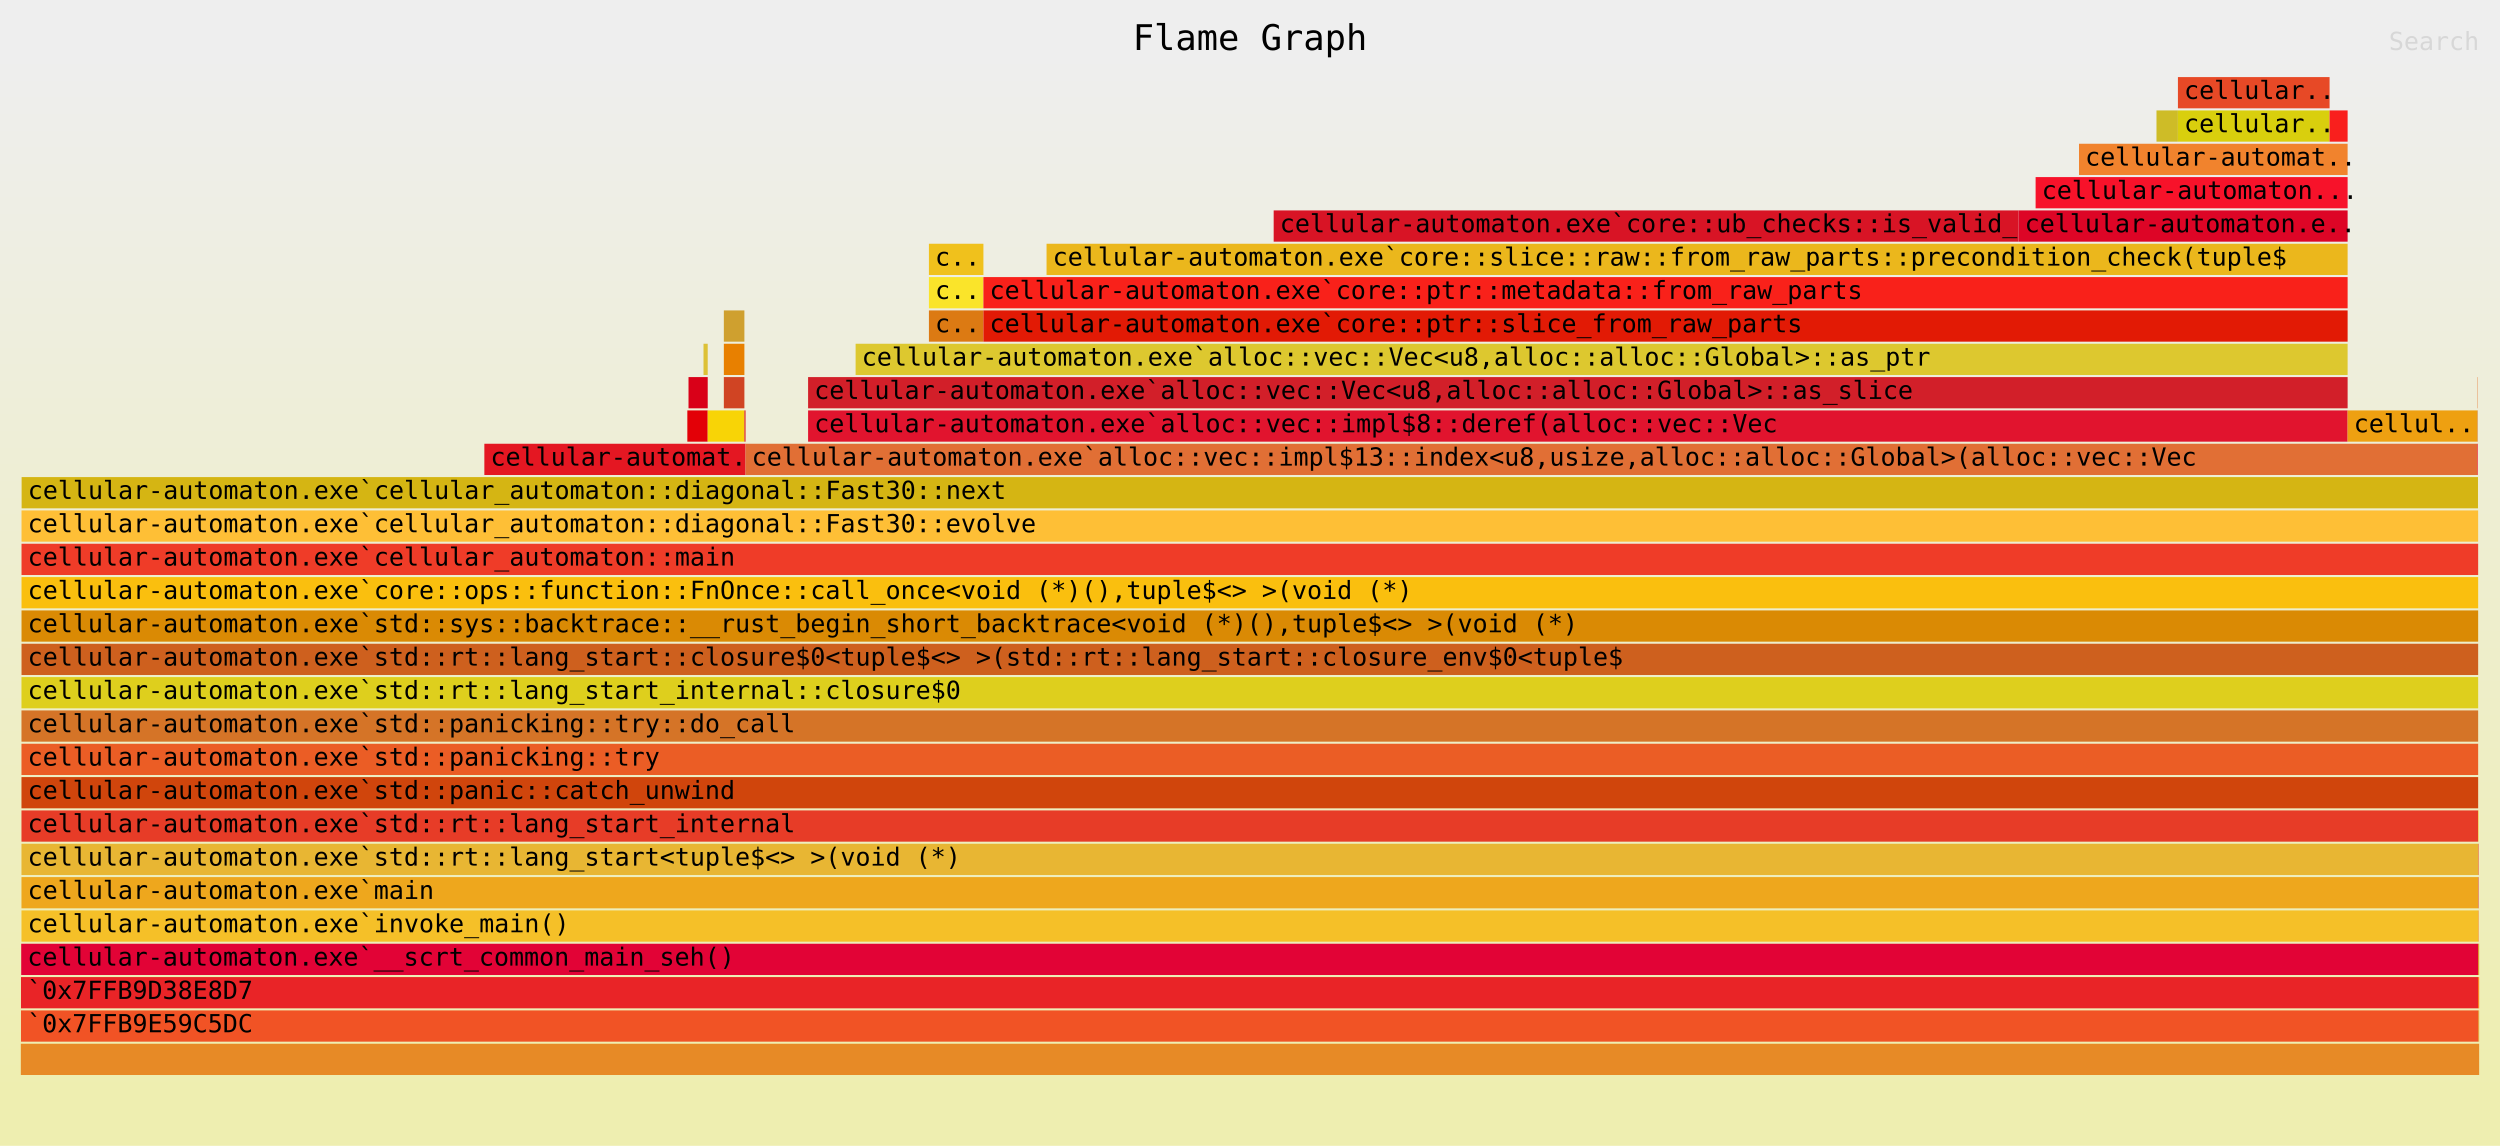
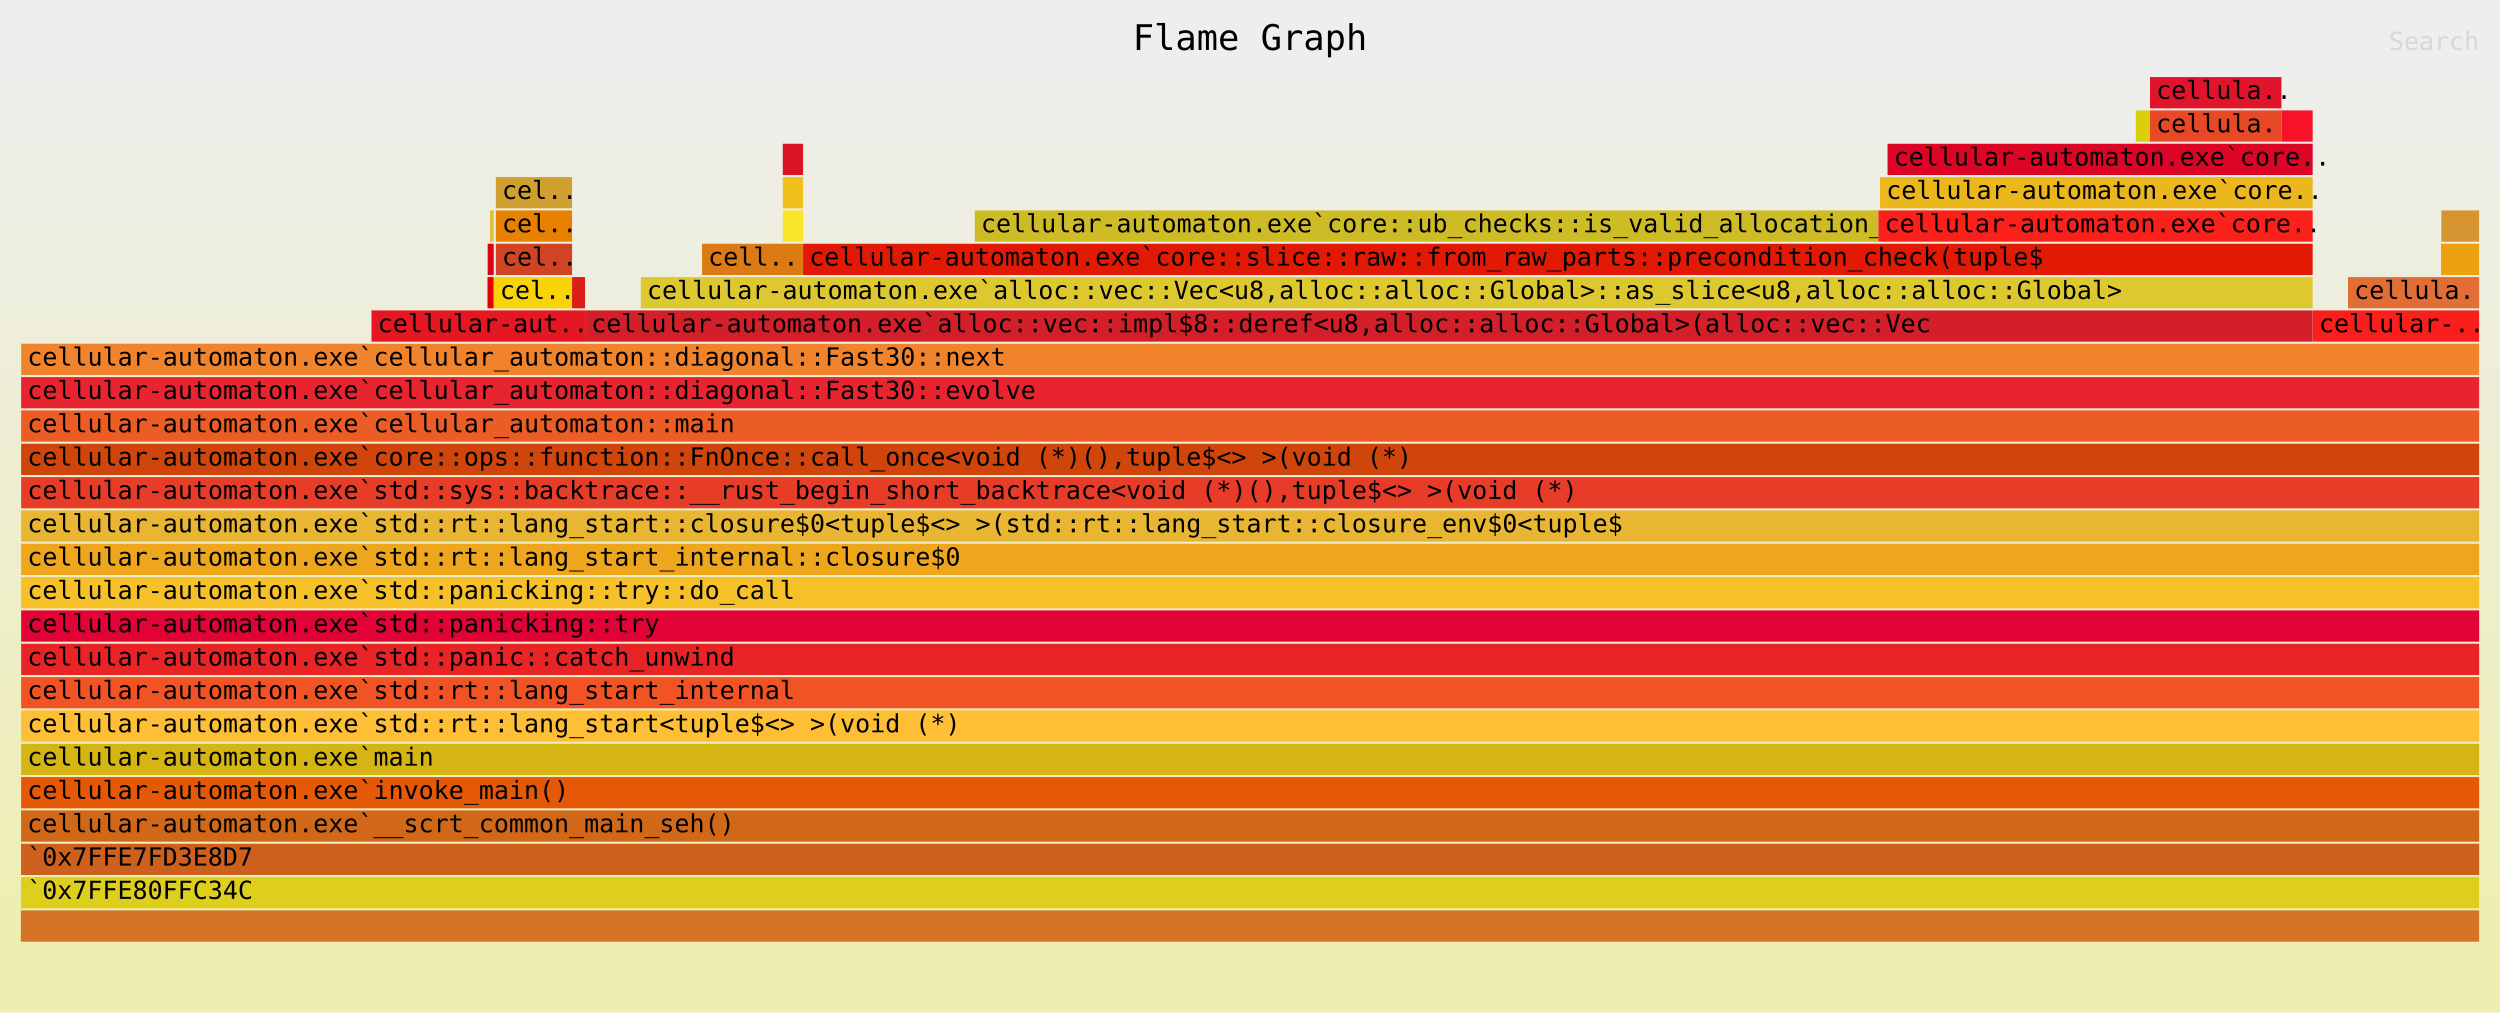
- <svg xmlns="http://www.w3.org/2000/svg" xmlns:ns1="http://github.com/jonhoo/inferno" version="1.1" width="1200" height="550" viewBox="0 0 1200 550">
+ <svg xmlns="http://www.w3.org/2000/svg" xmlns:ns1="http://github.com/jonhoo/inferno" version="1.1" width="1200" height="486" viewBox="0 0 1200 486">
  <defs>
    <linearGradient id="background" y1="0" y2="1" x1="0" x2="0">
      <stop stop-color="#eeeeee" offset="5%" />
      <stop stop-color="#eeeeb0" offset="95%" />
    </linearGradient>
  </defs>
  <style type="text/css">
text { font-family:monospace; font-size:12px }
#title { text-anchor:middle; font-size:17px; }
#matched { text-anchor:end; }
#search { text-anchor:end; opacity:0.1; cursor:pointer; }
#search:hover, #search.show { opacity:1; }
#subtitle { text-anchor:middle; font-color:rgb(160,160,160); }
#unzoom { cursor:pointer; }
#frames &gt; *:hover { stroke:black; stroke-width:0.5; cursor:pointer; }
.hide { display:none; }
.parent { opacity:0.5; }
</style>
-   <rect x="0" y="0" width="100%" height="550" fill="url(#background)" />
+   <rect x="0" y="0" width="100%" height="486" fill="url(#background)" />
  <text id="title" fill="rgb(0,0,0)" x="50%" y="24.00">Flame Graph</text>
-   <text id="details" fill="rgb(0,0,0)" x="10" y="533.00"> </text>
+   <text id="details" fill="rgb(0,0,0)" x="10" y="469.00"> </text>
  <text id="unzoom" class="hide" fill="rgb(0,0,0)" x="10" y="24.00">Reset Zoom</text>
  <text id="search" fill="rgb(0,0,0)" x="1190" y="24.00">Search</text>
-   <text id="matched" fill="rgb(0,0,0)" x="1190" y="533.00"> </text>
-   <svg id="frames" x="10" width="1180" total_samples="68508">
-     <g>
-       <rect x="27.112%" y="197" width="0.829%" height="15" fill="rgb(227,0,7)" ns1:x="18574" ns1:w="568" />
-       <text x="27.362%" y="207.50" />
-     </g>
-     <g>
-       <rect x="27.16%" y="181" width="0.781%" height="15" fill="rgb(217,0,24)" ns1:x="18607" ns1:w="535" />
-       <text x="27.41%" y="191.50" />
-     </g>
-     <g>
-       <rect x="27.77%" y="165" width="0.171%" height="15" fill="rgb(221,193,54)" ns1:x="19025" ns1:w="117" />
-       <text x="28.02%" y="175.50" />
-     </g>
-     <g>
-       <rect x="27.941%" y="197" width="1.492%" height="15" fill="rgb(248,212,6)" ns1:x="19142" ns1:w="1022" />
-       <text x="28.191%" y="207.50" />
-     </g>
-     <g>
-       <rect x="28.597%" y="181" width="0.836%" height="15" fill="rgb(208,68,35)" ns1:x="19591" ns1:w="573" />
-       <text x="28.847%" y="191.50" />
-     </g>
-     <g>
-       <rect x="28.597%" y="165" width="0.836%" height="15" fill="rgb(232,128,0)" ns1:x="19591" ns1:w="573" />
-       <text x="28.847%" y="175.50" />
-     </g>
-     <g>
-       <rect x="28.597%" y="149" width="0.836%" height="15" fill="rgb(207,160,47)" ns1:x="19591" ns1:w="573" />
-       <text x="28.847%" y="159.50" />
-     </g>
-     <g>
-       <rect x="18.855%" y="213" width="10.625%" height="15" fill="rgb(228,23,34)" ns1:x="12917" ns1:w="7279" />
-       <text x="19.105%" y="223.50">cellular-automat..</text>
-     </g>
-     <g>
-       <rect x="29.433%" y="197" width="0.047%" height="15" fill="rgb(218,30,26)" ns1:x="20164" ns1:w="32" />
-       <text x="29.683%" y="207.50" />
-     </g>
-     <g>
-       <rect x="36.939%" y="149" width="2.217%" height="15" fill="rgb(220,122,19)" ns1:x="25306" ns1:w="1519" />
-       <text x="37.189%" y="159.50">c..</text>
-     </g>
-     <g>
-       <rect x="36.939%" y="133" width="2.217%" height="15" fill="rgb(250,228,42)" ns1:x="25306" ns1:w="1519" />
-       <text x="37.189%" y="143.50">c..</text>
-     </g>
-     <g>
-       <rect x="36.939%" y="117" width="2.217%" height="15" fill="rgb(240,193,28)" ns1:x="25306" ns1:w="1519" />
-       <text x="37.189%" y="127.50">c..</text>
-     </g>
-     <g>
-       <rect x="50.963%" y="101" width="30.299%" height="15" fill="rgb(216,20,37)" ns1:x="34914" ns1:w="20757" />
-       <text x="51.213%" y="111.50">cellular-automaton.exe`core::ub_checks::is_valid_..</text>
-     </g>
-     <g>
-       <rect x="86.874%" y="53" width="0.871%" height="15" fill="rgb(206,188,39)" ns1:x="59516" ns1:w="597" />
-       <text x="87.124%" y="63.50" />
-     </g>
-     <g>
-       <rect x="87.746%" y="53" width="6.169%" height="15" fill="rgb(217,207,13)" ns1:x="60113" ns1:w="4226" />
-       <text x="87.996%" y="63.50">cellular..</text>
-     </g>
-     <g>
-       <rect x="87.746%" y="37" width="6.169%" height="15" fill="rgb(231,73,38)" ns1:x="60113" ns1:w="4226" />
-       <text x="87.996%" y="47.50">cellular..</text>
-     </g>
-     <g>
-       <rect x="32.024%" y="197" width="62.625%" height="15" fill="rgb(225,20,46)" ns1:x="21939" ns1:w="42903" />
-       <text x="32.274%" y="207.50">cellular-automaton.exe`alloc::vec::impl$8::deref(alloc::vec::Vec</text>
-     </g>
-     <g>
-       <rect x="32.024%" y="181" width="62.625%" height="15" fill="rgb(210,31,41)" ns1:x="21939" ns1:w="42903" />
-       <text x="32.274%" y="191.50">cellular-automaton.exe`alloc::vec::Vec&lt;u8,alloc::alloc::Global&gt;::as_slice</text>
-     </g>
-     <g>
-       <rect x="33.957%" y="165" width="60.692%" height="15" fill="rgb(221,200,47)" ns1:x="23263" ns1:w="41579" />
-       <text x="34.207%" y="175.50">cellular-automaton.exe`alloc::vec::Vec&lt;u8,alloc::alloc::Global&gt;::as_ptr</text>
-     </g>
-     <g>
-       <rect x="39.156%" y="149" width="55.493%" height="15" fill="rgb(226,26,5)" ns1:x="26825" ns1:w="38017" />
-       <text x="39.406%" y="159.50">cellular-automaton.exe`core::ptr::slice_from_raw_parts</text>
-     </g>
-     <g>
-       <rect x="39.156%" y="133" width="55.493%" height="15" fill="rgb(249,33,26)" ns1:x="26825" ns1:w="38017" />
-       <text x="39.406%" y="143.50">cellular-automaton.exe`core::ptr::metadata::from_raw_parts</text>
-     </g>
-     <g>
-       <rect x="41.724%" y="117" width="52.925%" height="15" fill="rgb(235,183,28)" ns1:x="28584" ns1:w="36258" />
-       <text x="41.974%" y="127.50">cellular-automaton.exe`core::slice::raw::from_raw_parts::precondition_check(tuple$</text>
-     </g>
-     <g>
-       <rect x="81.262%" y="101" width="13.387%" height="15" fill="rgb(221,5,38)" ns1:x="55671" ns1:w="9171" />
-       <text x="81.512%" y="111.50">cellular-automaton.e..</text>
-     </g>
-     <g>
-       <rect x="81.957%" y="85" width="12.692%" height="15" fill="rgb(247,18,42)" ns1:x="56147" ns1:w="8695" />
-       <text x="82.207%" y="95.50">cellular-automaton...</text>
-     </g>
-     <g>
-       <rect x="83.722%" y="69" width="10.927%" height="15" fill="rgb(241,131,45)" ns1:x="57356" ns1:w="7486" />
-       <text x="83.972%" y="79.50">cellular-automat..</text>
-     </g>
-     <g>
-       <rect x="93.915%" y="53" width="0.734%" height="15" fill="rgb(249,31,29)" ns1:x="64339" ns1:w="503" />
-       <text x="94.165%" y="63.50" />
-     </g>
-     <g>
-       <rect x="29.48%" y="213" width="70.436%" height="15" fill="rgb(225,111,53)" ns1:x="20196" ns1:w="48254" />
-       <text x="29.73%" y="223.50">cellular-automaton.exe`alloc::vec::impl$13::index&lt;u8,usize,alloc::alloc::Global&gt;(alloc::vec::Vec</text>
-     </g>
-     <g>
-       <rect x="94.649%" y="197" width="5.266%" height="15" fill="rgb(238,160,17)" ns1:x="64842" ns1:w="3608" />
-       <text x="94.899%" y="207.50">cellul..</text>
-     </g>
-     <g>
-       <rect x="99.924%" y="197" width="0.01%" height="15" fill="rgb(214,148,48)" ns1:x="68456" ns1:w="7" />
-       <text x="100.174%" y="207.50" />
-     </g>
-     <g>
-       <rect x="99.923%" y="213" width="0.028%" height="15" fill="rgb(232,36,49)" ns1:x="68455" ns1:w="19" />
-       <text x="100.173%" y="223.50" />
-     </g>
-     <g>
-       <rect x="99.934%" y="197" width="0.016%" height="15" fill="rgb(209,103,24)" ns1:x="68463" ns1:w="11" />
-       <text x="100.184%" y="207.50" />
-     </g>
-     <g>
-       <rect x="99.939%" y="181" width="0.012%" height="15" fill="rgb(229,88,8)" ns1:x="68466" ns1:w="8" />
-       <text x="100.189%" y="191.50" />
-     </g>
-     <g>
-       <rect x="0.032%" y="229" width="99.92%" height="15" fill="rgb(213,181,19)" ns1:x="22" ns1:w="68453" />
-       <text x="0.282%" y="239.50">cellular-automaton.exe`cellular_automaton::diagonal::Fast30::next</text>
-     </g>
-     <g>
-       <rect x="0.028%" y="245" width="99.93%" height="15" fill="rgb(254,191,54)" ns1:x="19" ns1:w="68460" />
-       <text x="0.278%" y="255.50">cellular-automaton.exe`cellular_automaton::diagonal::Fast30::evolve</text>
-     </g>
-     <g>
-       <rect x="0.006%" y="485" width="99.953%" height="15" fill="rgb(241,83,37)" ns1:x="4" ns1:w="68476" />
-       <text x="0.256%" y="495.50">`0x7FFB9E59C5DC</text>
-     </g>
-     <g>
-       <rect x="0.006%" y="469" width="99.953%" height="15" fill="rgb(233,36,39)" ns1:x="4" ns1:w="68476" />
-       <text x="0.256%" y="479.50">`0x7FFB9D38E8D7</text>
-     </g>
-     <g>
-       <rect x="0.015%" y="453" width="99.945%" height="15" fill="rgb(226,3,54)" ns1:x="10" ns1:w="68470" />
-       <text x="0.265%" y="463.50">cellular-automaton.exe`__scrt_common_main_seh()</text>
-     </g>
-     <g>
-       <rect x="0.026%" y="437" width="99.933%" height="15" fill="rgb(245,192,40)" ns1:x="18" ns1:w="68462" />
-       <text x="0.276%" y="447.50">cellular-automaton.exe`invoke_main()</text>
-     </g>
-     <g>
-       <rect x="0.026%" y="421" width="99.933%" height="15" fill="rgb(238,167,29)" ns1:x="18" ns1:w="68462" />
-       <text x="0.276%" y="431.50">cellular-automaton.exe`main</text>
-     </g>
-     <g>
-       <rect x="0.026%" y="405" width="99.933%" height="15" fill="rgb(232,182,51)" ns1:x="18" ns1:w="68462" />
-       <text x="0.276%" y="415.50">cellular-automaton.exe`std::rt::lang_start&lt;tuple$&lt;&gt; &gt;(void (*)</text>
-     </g>
-     <g>
-       <rect x="0.026%" y="389" width="99.933%" height="15" fill="rgb(231,60,39)" ns1:x="18" ns1:w="68462" />
-       <text x="0.276%" y="399.50">cellular-automaton.exe`std::rt::lang_start_internal</text>
-     </g>
-     <g>
-       <rect x="0.026%" y="373" width="99.933%" height="15" fill="rgb(208,69,12)" ns1:x="18" ns1:w="68462" />
-       <text x="0.276%" y="383.50">cellular-automaton.exe`std::panic::catch_unwind</text>
-     </g>
-     <g>
-       <rect x="0.026%" y="357" width="99.933%" height="15" fill="rgb(235,93,37)" ns1:x="18" ns1:w="68462" />
-       <text x="0.276%" y="367.50">cellular-automaton.exe`std::panicking::try</text>
-     </g>
-     <g>
-       <rect x="0.026%" y="341" width="99.933%" height="15" fill="rgb(213,116,39)" ns1:x="18" ns1:w="68462" />
-       <text x="0.276%" y="351.50">cellular-automaton.exe`std::panicking::try::do_call</text>
-     </g>
-     <g>
-       <rect x="0.026%" y="325" width="99.933%" height="15" fill="rgb(222,207,29)" ns1:x="18" ns1:w="68462" />
-       <text x="0.276%" y="335.50">cellular-automaton.exe`std::rt::lang_start_internal::closure$0</text>
-     </g>
-     <g>
-       <rect x="0.028%" y="309" width="99.931%" height="15" fill="rgb(206,96,30)" ns1:x="19" ns1:w="68461" />
-       <text x="0.278%" y="319.50">cellular-automaton.exe`std::rt::lang_start::closure$0&lt;tuple$&lt;&gt; &gt;(std::rt::lang_start::closure_env$0&lt;tuple$</text>
-     </g>
-     <g>
-       <rect x="0.028%" y="293" width="99.931%" height="15" fill="rgb(218,138,4)" ns1:x="19" ns1:w="68461" />
-       <text x="0.278%" y="303.50">cellular-automaton.exe`std::sys::backtrace::__rust_begin_short_backtrace&lt;void (*)(),tuple$&lt;&gt; &gt;(void (*)</text>
-     </g>
-     <g>
-       <rect x="0.028%" y="277" width="99.931%" height="15" fill="rgb(250,191,14)" ns1:x="19" ns1:w="68461" />
-       <text x="0.278%" y="287.50">cellular-automaton.exe`core::ops::function::FnOnce::call_once&lt;void (*)(),tuple$&lt;&gt; &gt;(void (*)</text>
-     </g>
-     <g>
-       <rect x="0.028%" y="261" width="99.931%" height="15" fill="rgb(239,60,40)" ns1:x="19" ns1:w="68461" />
-       <text x="0.278%" y="271.50">cellular-automaton.exe`cellular_automaton::main</text>
-     </g>
-     <g>
-       <rect x="99.966%" y="421" width="0.016%" height="15" fill="rgb(206,27,48)" ns1:x="68485" ns1:w="11" />
-       <text x="100.216%" y="431.50" />
-     </g>
-     <g>
-       <rect x="99.966%" y="405" width="0.016%" height="15" fill="rgb(225,35,8)" ns1:x="68485" ns1:w="11" />
-       <text x="100.216%" y="415.50" />
-     </g>
-     <g>
-       <rect x="99.966%" y="389" width="0.016%" height="15" fill="rgb(250,213,24)" ns1:x="68485" ns1:w="11" />
-       <text x="100.216%" y="399.50" />
-     </g>
-     <g>
-       <rect x="99.966%" y="437" width="0.019%" height="15" fill="rgb(247,123,22)" ns1:x="68485" ns1:w="13" />
-       <text x="100.216%" y="447.50" />
-     </g>
-     <g>
-       <rect x="0%" y="501" width="100%" height="15" fill="rgb(231,138,38)" ns1:x="0" ns1:w="68508" />
-       <text x="0.25%" y="511.50" />
-     </g>
-     <g>
-       <rect x="99.959%" y="485" width="0.041%" height="15" fill="rgb(231,145,46)" ns1:x="68480" ns1:w="28" />
-       <text x="100.209%" y="495.50" />
-     </g>
-     <g>
-       <rect x="99.959%" y="469" width="0.041%" height="15" fill="rgb(251,118,11)" ns1:x="68480" ns1:w="28" />
-       <text x="100.209%" y="479.50" />
-     </g>
-     <g>
-       <rect x="99.959%" y="453" width="0.041%" height="15" fill="rgb(217,147,25)" ns1:x="68480" ns1:w="28" />
-       <text x="100.209%" y="463.50" />
+   <text id="matched" fill="rgb(0,0,0)" x="1190" y="469.00"> </text>
+   <svg id="frames" x="10" width="1180" total_samples="276535">
+     <g>
+       <rect x="18.983%" y="133" width="0.254%" height="15" fill="rgb(227,0,7)" ns1:x="52495" ns1:w="702" />
+       <text x="19.233%" y="143.50" />
+     </g>
+     <g>
+       <rect x="18.99%" y="117" width="0.247%" height="15" fill="rgb(217,0,24)" ns1:x="52515" ns1:w="682" />
+       <text x="19.24%" y="127.50" />
+     </g>
+     <g>
+       <rect x="19.087%" y="101" width="0.15%" height="15" fill="rgb(221,193,54)" ns1:x="52781" ns1:w="416" />
+       <text x="19.337%" y="111.50" />
+     </g>
+     <g>
+       <rect x="19.237%" y="133" width="3.186%" height="15" fill="rgb(248,212,6)" ns1:x="53197" ns1:w="8810" />
+       <text x="19.487%" y="143.50">cel..</text>
+     </g>
+     <g>
+       <rect x="19.322%" y="117" width="3.101%" height="15" fill="rgb(208,68,35)" ns1:x="53432" ns1:w="8575" />
+       <text x="19.572%" y="127.50">cel..</text>
+     </g>
+     <g>
+       <rect x="19.322%" y="101" width="3.101%" height="15" fill="rgb(232,128,0)" ns1:x="53432" ns1:w="8575" />
+       <text x="19.572%" y="111.50">cel..</text>
+     </g>
+     <g>
+       <rect x="19.322%" y="85" width="3.101%" height="15" fill="rgb(207,160,47)" ns1:x="53432" ns1:w="8575" />
+       <text x="19.572%" y="95.50">cel..</text>
+     </g>
+     <g>
+       <rect x="14.264%" y="149" width="8.687%" height="15" fill="rgb(228,23,34)" ns1:x="39445" ns1:w="24023" />
+       <text x="14.514%" y="159.50">cellular-aut..</text>
+     </g>
+     <g>
+       <rect x="22.423%" y="133" width="0.528%" height="15" fill="rgb(218,30,26)" ns1:x="62007" ns1:w="1461" />
+       <text x="22.673%" y="143.50" />
+     </g>
+     <g>
+       <rect x="27.711%" y="117" width="4.109%" height="15" fill="rgb(220,122,19)" ns1:x="76631" ns1:w="11362" />
+       <text x="27.961%" y="127.50">cell..</text>
+     </g>
+     <g>
+       <rect x="30.994%" y="101" width="0.826%" height="15" fill="rgb(250,228,42)" ns1:x="85709" ns1:w="2284" />
+       <text x="31.244%" y="111.50" />
+     </g>
+     <g>
+       <rect x="30.994%" y="85" width="0.826%" height="15" fill="rgb(240,193,28)" ns1:x="85709" ns1:w="2284" />
+       <text x="31.244%" y="95.50" />
+     </g>
+     <g>
+       <rect x="30.994%" y="69" width="0.826%" height="15" fill="rgb(216,20,37)" ns1:x="85709" ns1:w="2284" />
+       <text x="31.244%" y="79.50" />
+     </g>
+     <g>
+       <rect x="38.806%" y="101" width="36.757%" height="15" fill="rgb(206,188,39)" ns1:x="107313" ns1:w="101646" />
+       <text x="39.056%" y="111.50">cellular-automaton.exe`core::ub_checks::is_valid_allocation_..</text>
+     </g>
+     <g>
+       <rect x="86.033%" y="53" width="0.578%" height="15" fill="rgb(217,207,13)" ns1:x="237911" ns1:w="1597" />
+       <text x="86.283%" y="63.50" />
+     </g>
+     <g>
+       <rect x="86.61%" y="53" width="5.346%" height="15" fill="rgb(231,73,38)" ns1:x="239508" ns1:w="14783" />
+       <text x="86.86%" y="63.50">cellula..</text>
+     </g>
+     <g>
+       <rect x="86.61%" y="37" width="5.346%" height="15" fill="rgb(225,20,46)" ns1:x="239508" ns1:w="14783" />
+       <text x="86.86%" y="47.50">cellula..</text>
+     </g>
+     <g>
+       <rect x="22.951%" y="149" width="70.276%" height="15" fill="rgb(210,31,41)" ns1:x="63468" ns1:w="194338" />
+       <text x="23.201%" y="159.50">cellular-automaton.exe`alloc::vec::impl$8::deref&lt;u8,alloc::alloc::Global&gt;(alloc::vec::Vec</text>
+     </g>
+     <g>
+       <rect x="25.22%" y="133" width="68.007%" height="15" fill="rgb(221,200,47)" ns1:x="69742" ns1:w="188064" />
+       <text x="25.47%" y="143.50">cellular-automaton.exe`alloc::vec::Vec&lt;u8,alloc::alloc::Global&gt;::as_slice&lt;u8,alloc::alloc::Global&gt;</text>
+     </g>
+     <g>
+       <rect x="31.82%" y="117" width="61.407%" height="15" fill="rgb(226,26,5)" ns1:x="87993" ns1:w="169813" />
+       <text x="32.07%" y="127.50">cellular-automaton.exe`core::slice::raw::from_raw_parts::precondition_check(tuple$</text>
+     </g>
+     <g>
+       <rect x="75.563%" y="101" width="17.664%" height="15" fill="rgb(249,33,26)" ns1:x="208959" ns1:w="48847" />
+       <text x="75.813%" y="111.50">cellular-automaton.exe`core..</text>
+     </g>
+     <g>
+       <rect x="75.631%" y="85" width="17.596%" height="15" fill="rgb(235,183,28)" ns1:x="209147" ns1:w="48659" />
+       <text x="75.881%" y="95.50">cellular-automaton.exe`core..</text>
+     </g>
+     <g>
+       <rect x="75.934%" y="69" width="17.293%" height="15" fill="rgb(221,5,38)" ns1:x="209984" ns1:w="47822" />
+       <text x="76.184%" y="79.50">cellular-automaton.exe`core..</text>
+     </g>
+     <g>
+       <rect x="91.956%" y="53" width="1.271%" height="15" fill="rgb(247,18,42)" ns1:x="254291" ns1:w="3515" />
+       <text x="92.206%" y="63.50" />
+     </g>
+     <g>
+       <rect x="0.014%" y="165" width="99.984%" height="15" fill="rgb(241,131,45)" ns1:x="38" ns1:w="276492" />
+       <text x="0.264%" y="175.50">cellular-automaton.exe`cellular_automaton::diagonal::Fast30::next</text>
+     </g>
+     <g>
+       <rect x="93.232%" y="149" width="6.766%" height="15" fill="rgb(249,31,29)" ns1:x="257819" ns1:w="18711" />
+       <text x="93.482%" y="159.50">cellular-..</text>
+     </g>
+     <g>
+       <rect x="94.664%" y="133" width="5.335%" height="15" fill="rgb(225,111,53)" ns1:x="261778" ns1:w="14752" />
+       <text x="94.914%" y="143.50">cellula..</text>
+     </g>
+     <g>
+       <rect x="98.449%" y="117" width="1.549%" height="15" fill="rgb(238,160,17)" ns1:x="272247" ns1:w="4283" />
+       <text x="98.699%" y="127.50" />
+     </g>
+     <g>
+       <rect x="98.461%" y="101" width="1.537%" height="15" fill="rgb(214,148,48)" ns1:x="272279" ns1:w="4251" />
+       <text x="98.711%" y="111.50" />
+     </g>
+     <g>
+       <rect x="0.013%" y="181" width="99.986%" height="15" fill="rgb(232,36,49)" ns1:x="36" ns1:w="276497" />
+       <text x="0.263%" y="191.50">cellular-automaton.exe`cellular_automaton::diagonal::Fast30::evolve</text>
+     </g>
+     <g>
+       <rect x="0.01%" y="389" width="99.99%" height="15" fill="rgb(209,103,24)" ns1:x="28" ns1:w="276506" />
+       <text x="0.26%" y="399.50">cellular-automaton.exe`__scrt_common_main_seh()</text>
+     </g>
+     <g>
+       <rect x="0.013%" y="373" width="99.987%" height="15" fill="rgb(229,88,8)" ns1:x="36" ns1:w="276498" />
+       <text x="0.263%" y="383.50">cellular-automaton.exe`invoke_main()</text>
+     </g>
+     <g>
+       <rect x="0.013%" y="357" width="99.987%" height="15" fill="rgb(213,181,19)" ns1:x="36" ns1:w="276498" />
+       <text x="0.263%" y="367.50">cellular-automaton.exe`main</text>
+     </g>
+     <g>
+       <rect x="0.013%" y="341" width="99.987%" height="15" fill="rgb(254,191,54)" ns1:x="36" ns1:w="276498" />
+       <text x="0.263%" y="351.50">cellular-automaton.exe`std::rt::lang_start&lt;tuple$&lt;&gt; &gt;(void (*)</text>
+     </g>
+     <g>
+       <rect x="0.013%" y="325" width="99.987%" height="15" fill="rgb(241,83,37)" ns1:x="36" ns1:w="276498" />
+       <text x="0.263%" y="335.50">cellular-automaton.exe`std::rt::lang_start_internal</text>
+     </g>
+     <g>
+       <rect x="0.013%" y="309" width="99.987%" height="15" fill="rgb(233,36,39)" ns1:x="36" ns1:w="276498" />
+       <text x="0.263%" y="319.50">cellular-automaton.exe`std::panic::catch_unwind</text>
+     </g>
+     <g>
+       <rect x="0.013%" y="293" width="99.987%" height="15" fill="rgb(226,3,54)" ns1:x="36" ns1:w="276498" />
+       <text x="0.263%" y="303.50">cellular-automaton.exe`std::panicking::try</text>
+     </g>
+     <g>
+       <rect x="0.013%" y="277" width="99.987%" height="15" fill="rgb(245,192,40)" ns1:x="36" ns1:w="276498" />
+       <text x="0.263%" y="287.50">cellular-automaton.exe`std::panicking::try::do_call</text>
+     </g>
+     <g>
+       <rect x="0.013%" y="261" width="99.987%" height="15" fill="rgb(238,167,29)" ns1:x="36" ns1:w="276498" />
+       <text x="0.263%" y="271.50">cellular-automaton.exe`std::rt::lang_start_internal::closure$0</text>
+     </g>
+     <g>
+       <rect x="0.013%" y="245" width="99.987%" height="15" fill="rgb(232,182,51)" ns1:x="36" ns1:w="276498" />
+       <text x="0.263%" y="255.50">cellular-automaton.exe`std::rt::lang_start::closure$0&lt;tuple$&lt;&gt; &gt;(std::rt::lang_start::closure_env$0&lt;tuple$</text>
+     </g>
+     <g>
+       <rect x="0.013%" y="229" width="99.987%" height="15" fill="rgb(231,60,39)" ns1:x="36" ns1:w="276498" />
+       <text x="0.263%" y="239.50">cellular-automaton.exe`std::sys::backtrace::__rust_begin_short_backtrace&lt;void (*)(),tuple$&lt;&gt; &gt;(void (*)</text>
+     </g>
+     <g>
+       <rect x="0.013%" y="213" width="99.987%" height="15" fill="rgb(208,69,12)" ns1:x="36" ns1:w="276498" />
+       <text x="0.263%" y="223.50">cellular-automaton.exe`core::ops::function::FnOnce::call_once&lt;void (*)(),tuple$&lt;&gt; &gt;(void (*)</text>
+     </g>
+     <g>
+       <rect x="0.013%" y="197" width="99.987%" height="15" fill="rgb(235,93,37)" ns1:x="36" ns1:w="276498" />
+       <text x="0.263%" y="207.50">cellular-automaton.exe`cellular_automaton::main</text>
+     </g>
+     <g>
+       <rect x="0%" y="437" width="100%" height="15" fill="rgb(213,116,39)" ns1:x="0" ns1:w="276535" />
+       <text x="0.25%" y="447.50" />
+     </g>
+     <g>
+       <rect x="0.008%" y="421" width="99.992%" height="15" fill="rgb(222,207,29)" ns1:x="23" ns1:w="276512" />
+       <text x="0.258%" y="431.50">`0x7FFE80FFC34C</text>
+     </g>
+     <g>
+       <rect x="0.008%" y="405" width="99.992%" height="15" fill="rgb(206,96,30)" ns1:x="23" ns1:w="276512" />
+       <text x="0.258%" y="415.50">`0x7FFE7FD3E8D7</text>
    </g>
  </svg>
</svg>
